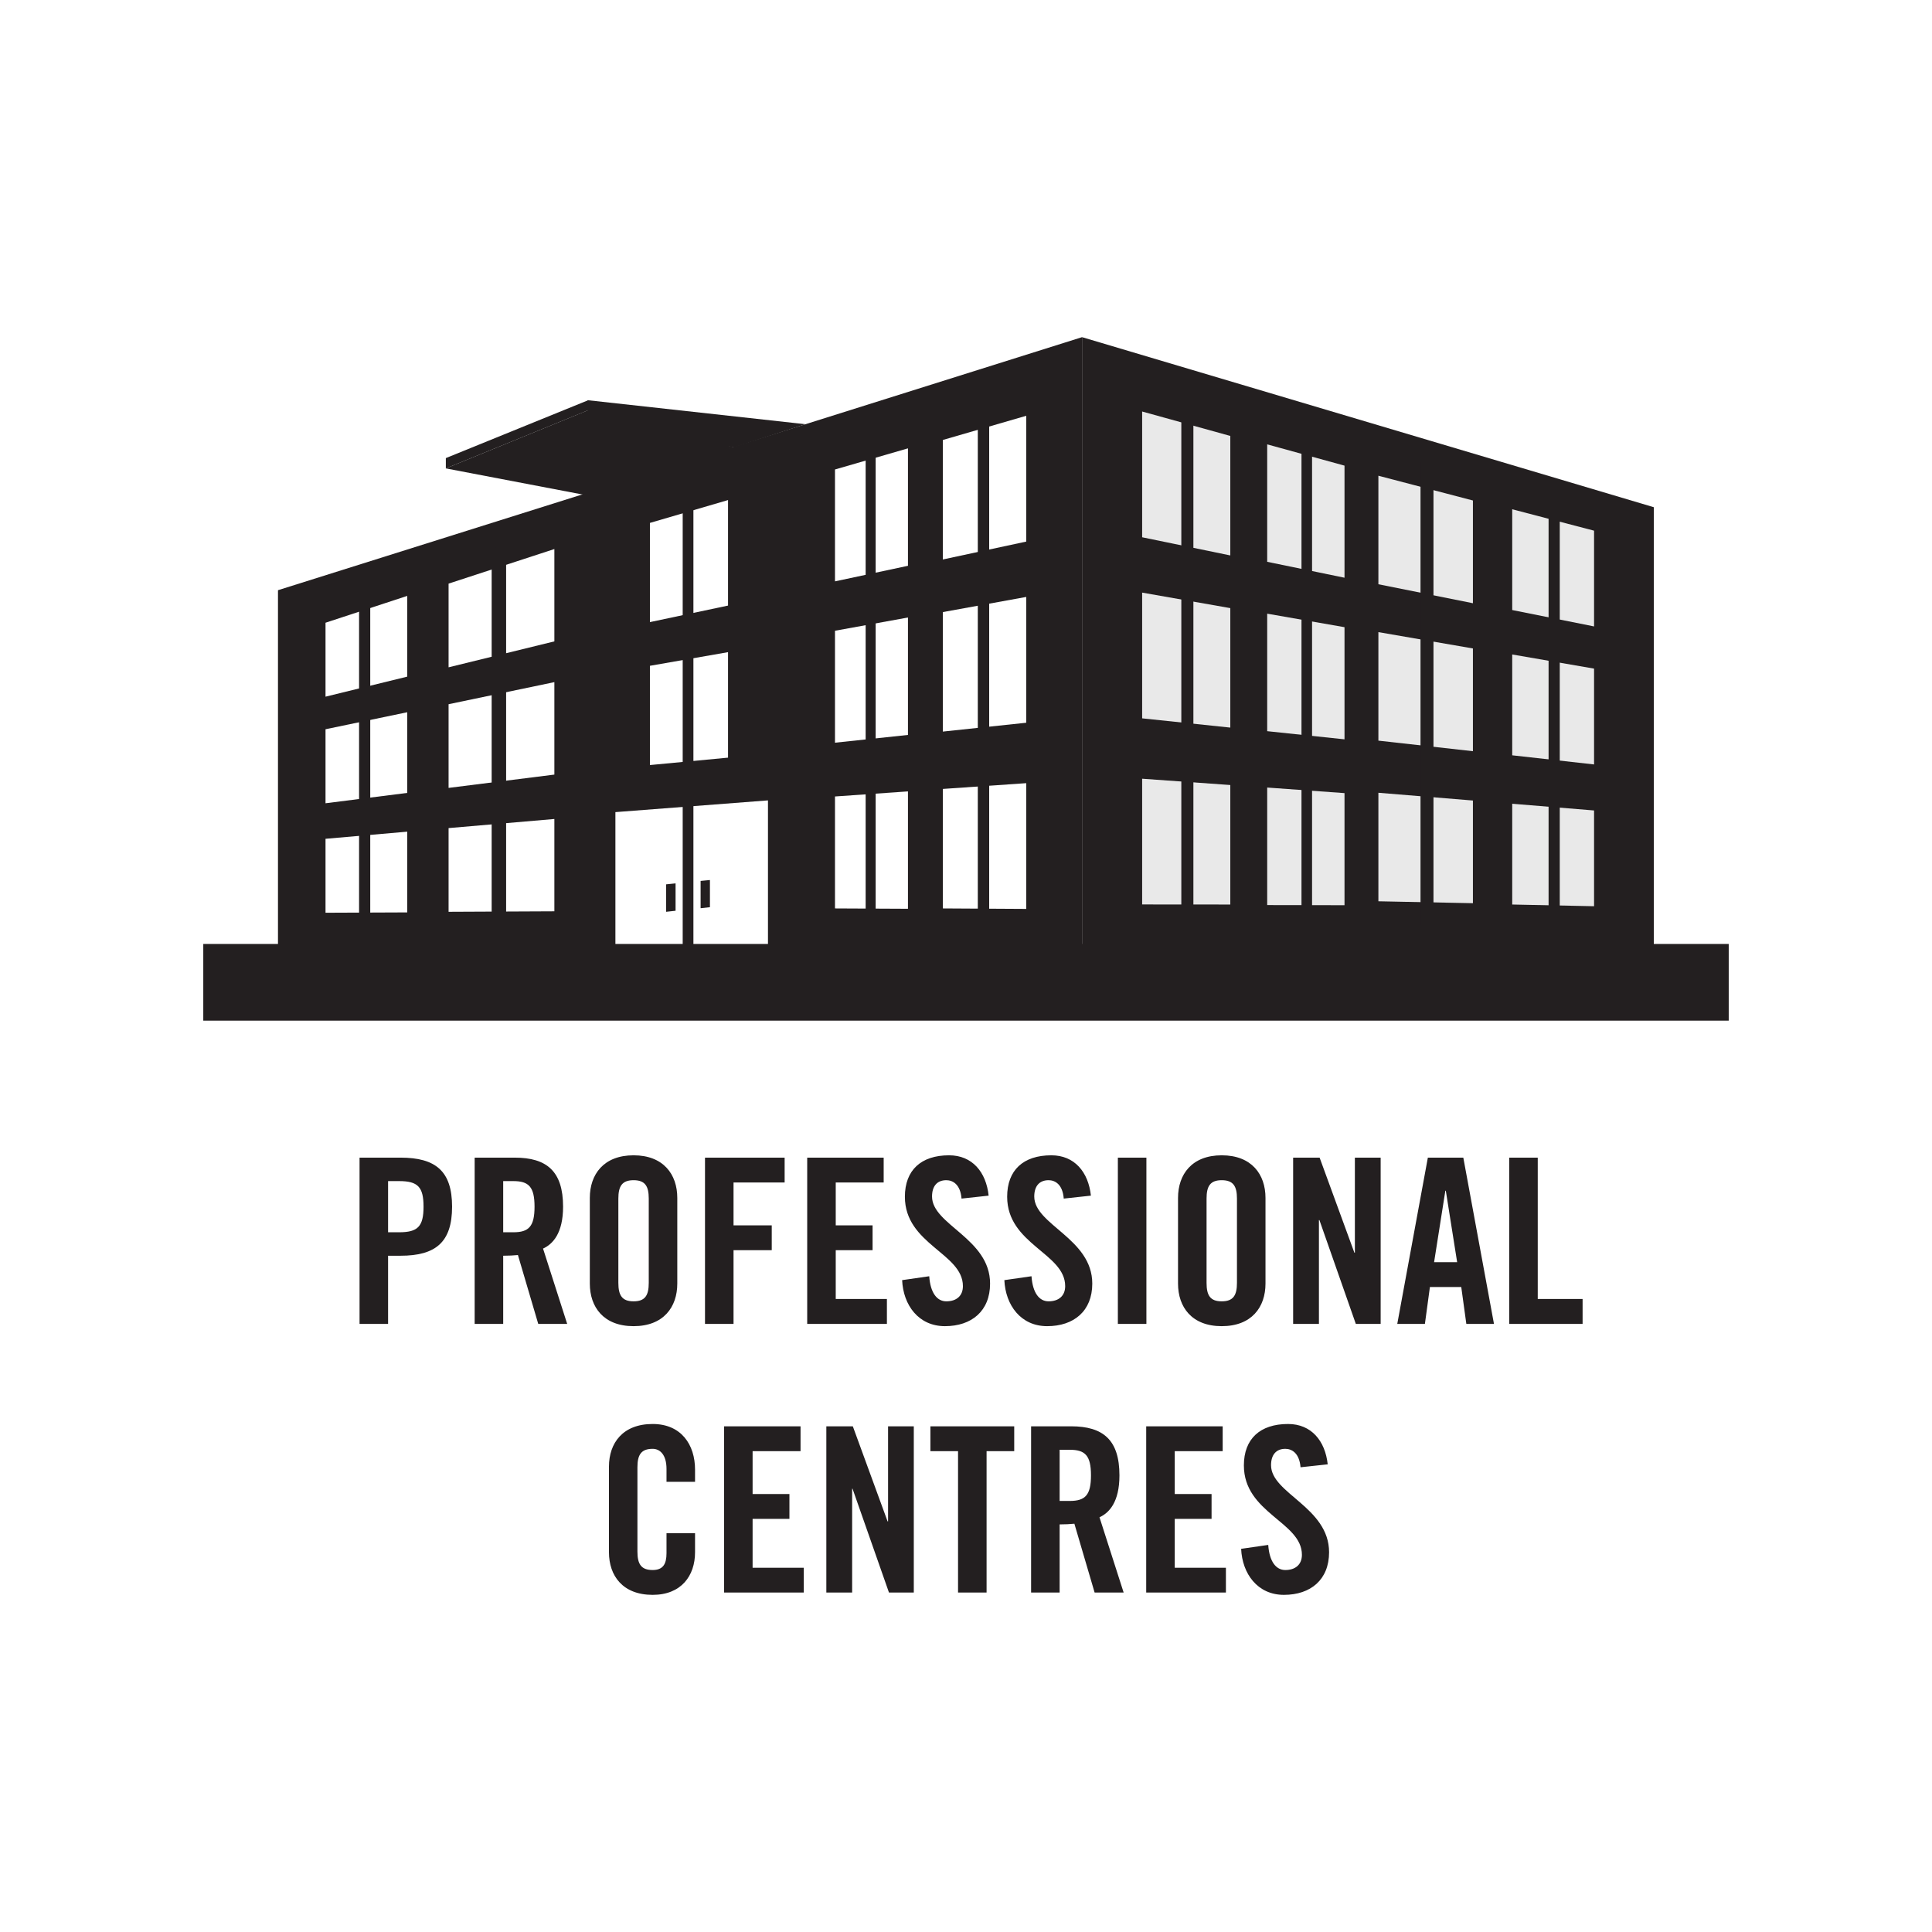
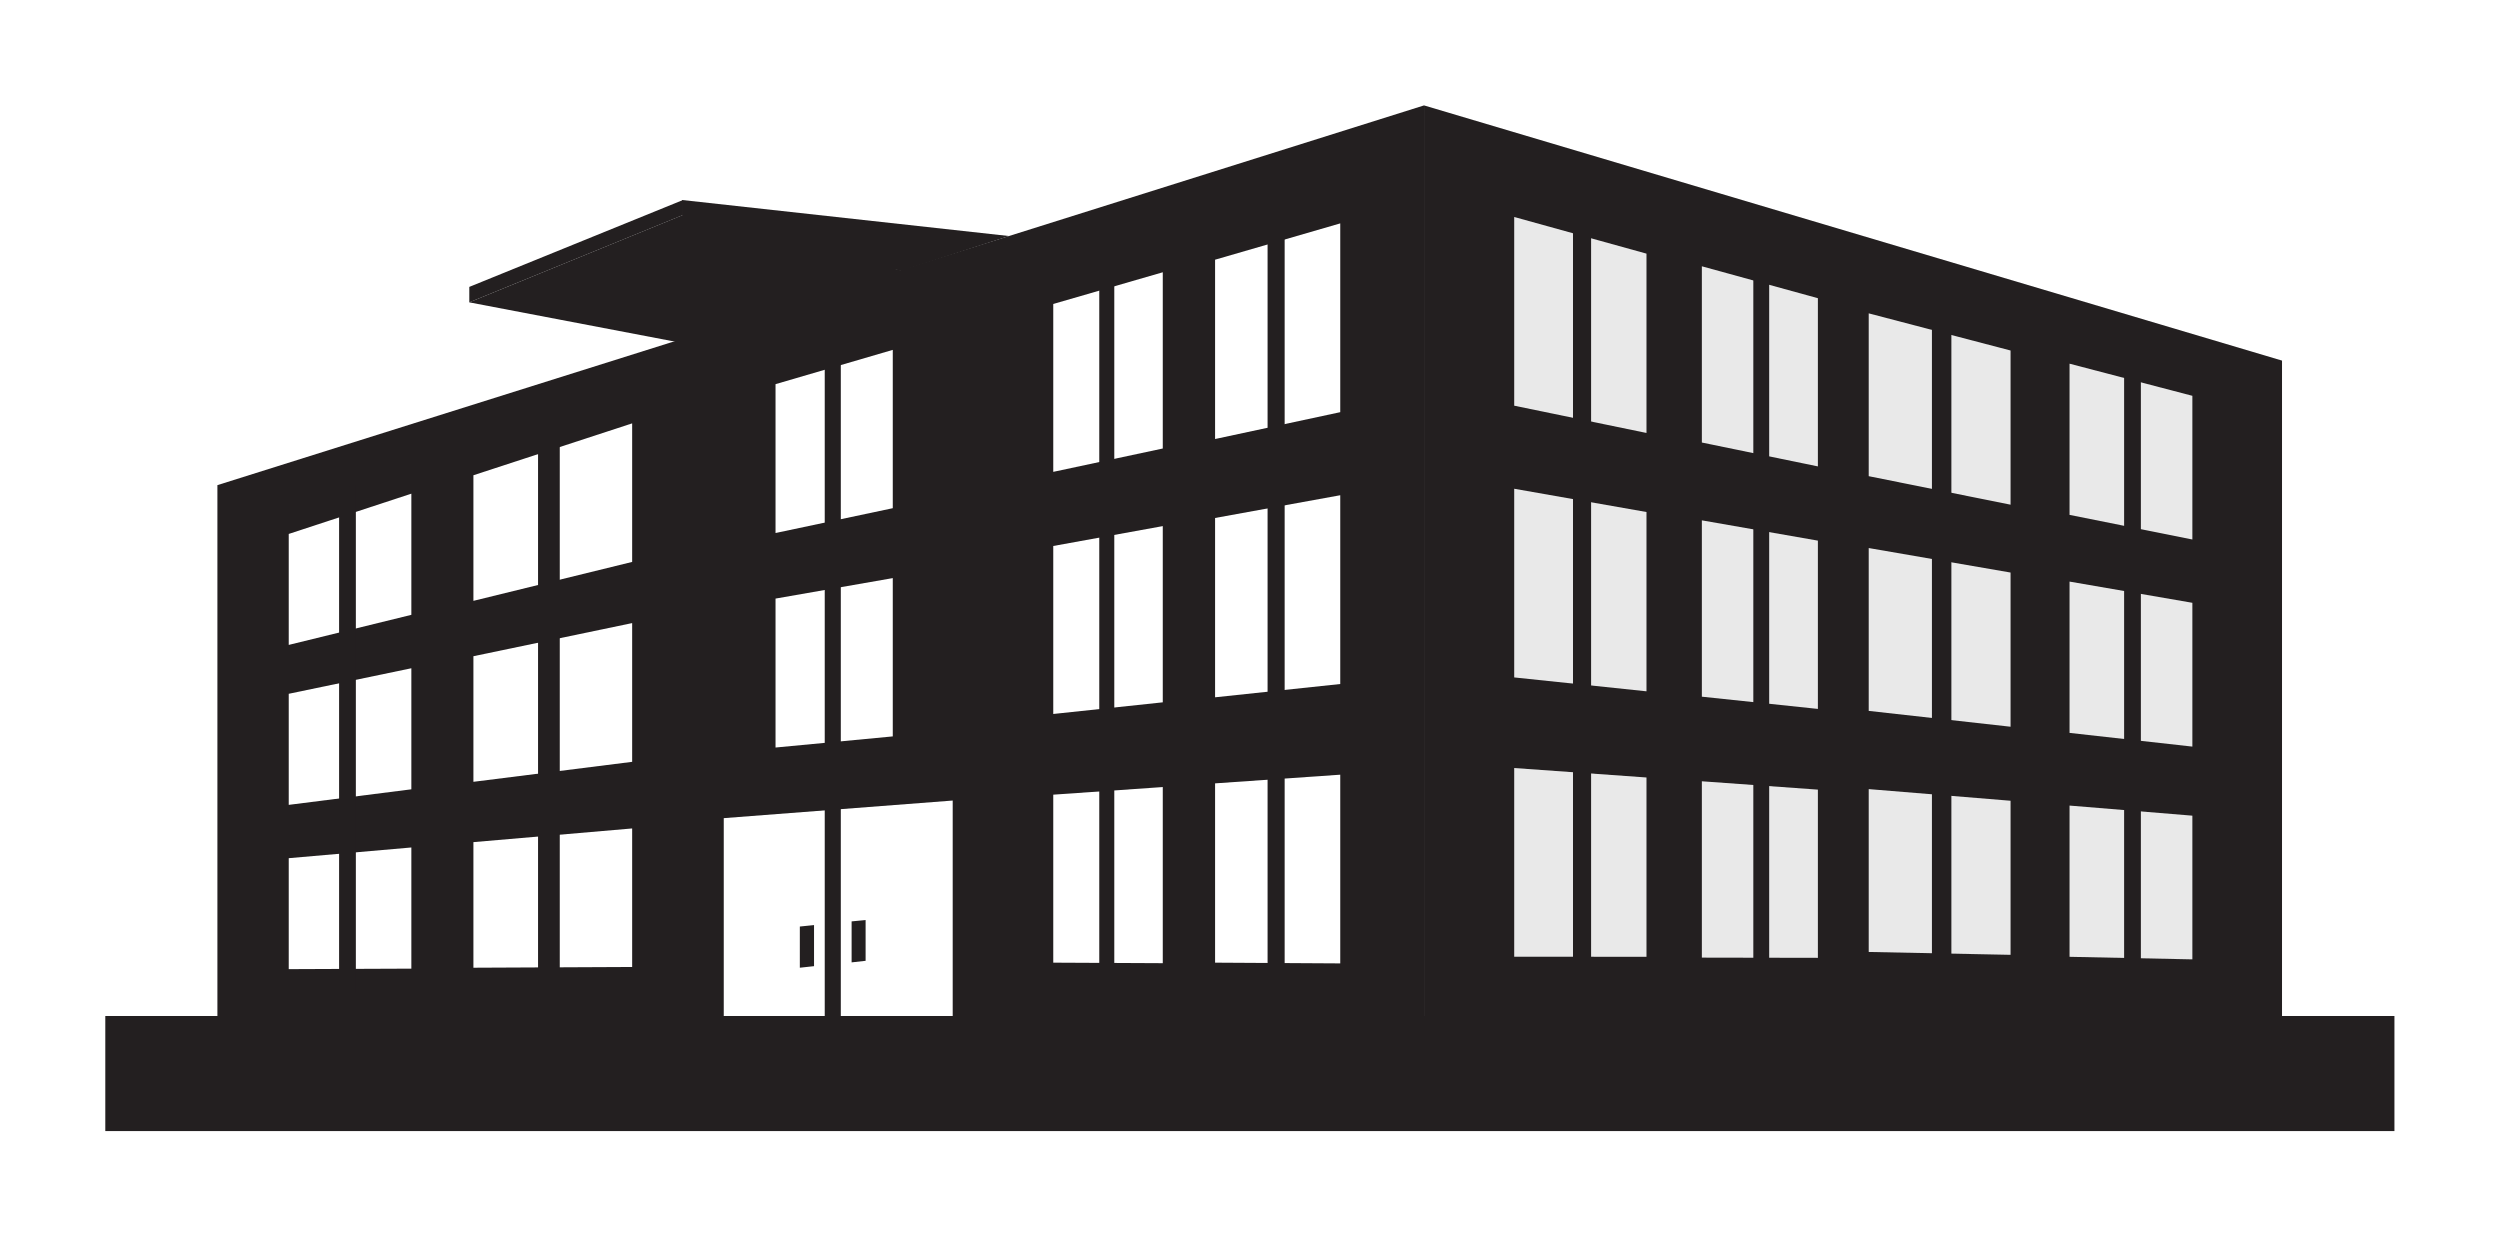
- <svg xmlns="http://www.w3.org/2000/svg" class="class-icon" viewBox="16.99 16.80 110.02 110.02">
+ <svg xmlns="http://www.w3.org/2000/svg" class="class-icon" viewBox="24.57 32 94.87 46.92">
  <path fill-rule="nonzero" fill="rgb(13.73%, 12.16%, 12.549%)" fill-opacity="1" d="M 78.609 36 L 78.609 70.953 L 111.168 70.938 L 111.168 45.684 " />
  <path fill-rule="nonzero" fill="rgb(91.364%, 91.206%, 91.246%)" fill-opacity="1" d="M 89.152 48.793 L 93.555 49.699 L 93.555 43.316 L 89.152 42.105 " />
  <path fill-rule="nonzero" fill="rgb(91.364%, 91.206%, 91.246%)" fill-opacity="1" d="M 89.152 58.438 L 93.555 58.902 L 93.555 52.516 L 89.152 51.746 " />
  <path fill-rule="nonzero" fill="rgb(91.364%, 91.206%, 91.246%)" fill-opacity="1" d="M 89.152 68.34 L 93.555 68.348 L 93.555 61.965 L 89.152 61.648 " />
  <path fill-rule="nonzero" fill="rgb(13.73%, 12.16%, 12.549%)" fill-opacity="1" d="M 91.105 69.754 L 91.707 69.746 L 91.707 41.242 L 91.105 41.066 " />
  <path fill-rule="nonzero" fill="rgb(91.364%, 91.206%, 91.246%)" fill-opacity="1" d="M 82.031 47.395 L 87.051 48.43 L 87.051 41.625 L 82.031 40.234 " />
  <path fill-rule="nonzero" fill="rgb(91.364%, 91.206%, 91.246%)" fill-opacity="1" d="M 82.031 57.707 L 87.051 58.234 L 87.051 51.43 L 82.031 50.547 " />
  <path fill-rule="nonzero" fill="rgb(91.364%, 91.206%, 91.246%)" fill-opacity="1" d="M 82.031 68.305 L 87.051 68.309 L 87.051 61.504 L 82.031 61.145 " />
  <path fill-rule="nonzero" fill="rgb(13.73%, 12.16%, 12.549%)" fill-opacity="1" d="M 84.262 69.836 L 84.949 69.797 L 84.949 39.371 L 84.262 39.191 " />
  <path fill-rule="nonzero" fill="rgb(91.364%, 91.206%, 91.246%)" fill-opacity="1" d="M 103.105 51.539 L 107.766 52.473 L 107.766 47.02 L 103.105 45.801 " />
  <path fill-rule="nonzero" fill="rgb(91.364%, 91.206%, 91.246%)" fill-opacity="1" d="M 103.105 59.812 L 107.766 60.332 L 107.766 54.875 L 103.105 54.07 " />
  <path fill-rule="nonzero" fill="rgb(91.364%, 91.206%, 91.246%)" fill-opacity="1" d="M 103.105 68.309 L 107.766 68.406 L 107.766 62.953 L 103.105 62.57 " />
  <path fill-rule="nonzero" fill="rgb(13.73%, 12.16%, 12.549%)" fill-opacity="1" d="M 105.176 69.555 L 105.812 69.562 L 105.812 45.168 L 105.176 44.992 " />
  <path fill-rule="nonzero" fill="rgb(91.364%, 91.206%, 91.246%)" fill-opacity="1" d="M 95.484 50.07 L 100.867 51.152 L 100.867 45.301 L 95.484 43.891 " />
  <path fill-rule="nonzero" fill="rgb(91.364%, 91.206%, 91.246%)" fill-opacity="1" d="M 95.484 58.977 L 100.867 59.578 L 100.867 53.727 L 95.484 52.797 " />
  <path fill-rule="nonzero" fill="rgb(91.364%, 91.206%, 91.246%)" fill-opacity="1" d="M 95.484 68.125 L 100.867 68.234 L 100.867 62.387 L 95.484 61.945 " />
  <path fill-rule="nonzero" fill="rgb(13.73%, 12.16%, 12.549%)" fill-opacity="1" d="M 97.883 69.492 L 98.621 69.477 L 98.621 43.27 L 97.883 43.09 " />
  <path fill-rule="nonzero" fill="rgb(13.73%, 12.16%, 12.549%)" fill-opacity="1" d="M 50.488 39.59 L 42.379 42.887 L 42.379 43.473 L 50.488 40.16 " />
  <path fill-rule="nonzero" fill="rgb(13.73%, 12.16%, 12.549%)" fill-opacity="1" d="M 50.48 40.16 L 42.375 43.473 L 50.434 45.012 L 58.793 42.27 " />
  <path fill-rule="nonzero" fill="rgb(13.73%, 12.16%, 12.549%)" fill-opacity="1" d="M 50.457 39.59 L 50.488 40.879 L 58.793 42.273 L 62.859 40.957 " />
  <path fill-rule="nonzero" fill="rgb(13.73%, 12.16%, 12.549%)" fill-opacity="1" d="M 78.609 36 L 32.82 50.41 L 32.82 70.727 L 78.609 70.703 " />
  <path fill-rule="nonzero" fill="rgb(100%, 100%, 100%)" fill-opacity="1" d="M 40.18 55.332 L 35.527 56.473 L 35.527 52.262 L 40.18 50.734 " />
  <path fill-rule="nonzero" fill="rgb(100%, 100%, 100%)" fill-opacity="1" d="M 40.18 61.953 L 35.527 62.543 L 35.527 58.328 L 40.18 57.359 " />
  <path fill-rule="nonzero" fill="rgb(100%, 100%, 100%)" fill-opacity="1" d="M 40.18 68.758 L 35.527 68.777 L 35.527 64.566 L 40.18 64.16 " />
  <path fill-rule="nonzero" fill="rgb(13.73%, 12.16%, 12.549%)" fill-opacity="1" d="M 37.438 50.586 L 37.438 69.711 L 38.074 69.719 L 38.074 50.363 " />
  <path fill-rule="nonzero" fill="rgb(100%, 100%, 100%)" fill-opacity="1" d="M 48.559 53.324 L 42.535 54.801 L 42.535 50.035 L 48.559 48.066 " />
  <path fill-rule="nonzero" fill="rgb(100%, 100%, 100%)" fill-opacity="1" d="M 48.559 60.91 L 42.535 61.668 L 42.535 56.902 L 48.559 55.645 " />
  <path fill-rule="nonzero" fill="rgb(100%, 100%, 100%)" fill-opacity="1" d="M 48.559 68.695 L 42.535 68.723 L 42.535 63.957 L 48.559 63.438 " />
  <path fill-rule="nonzero" fill="rgb(13.73%, 12.16%, 12.549%)" fill-opacity="1" d="M 44.988 48.039 L 44.988 69.781 L 45.812 69.809 L 45.812 47.77 " />
  <path fill-rule="nonzero" fill="rgb(100%, 100%, 100%)" fill-opacity="1" d="M 68.695 49.02 L 64.539 49.906 L 64.539 43.535 L 68.695 42.332 " />
  <path fill-rule="nonzero" fill="rgb(100%, 100%, 100%)" fill-opacity="1" d="M 68.695 58.652 L 64.539 59.094 L 64.539 52.719 L 68.695 51.965 " />
  <path fill-rule="nonzero" fill="rgb(100%, 100%, 100%)" fill-opacity="1" d="M 68.695 68.551 L 64.539 68.531 L 64.539 62.156 L 68.695 61.867 " />
  <path fill-rule="nonzero" fill="rgb(13.73%, 12.16%, 12.549%)" fill-opacity="1" d="M 66.285 41.461 L 66.285 69.938 L 66.855 69.949 L 66.855 41.285 " />
  <path fill-rule="nonzero" fill="rgb(100%, 100%, 100%)" fill-opacity="1" d="M 75.43 47.641 L 70.68 48.66 L 70.68 41.855 L 75.43 40.477 " />
  <path fill-rule="nonzero" fill="rgb(100%, 100%, 100%)" fill-opacity="1" d="M 75.43 57.957 L 70.68 58.461 L 70.68 51.656 L 75.43 50.793 " />
  <path fill-rule="nonzero" fill="rgb(100%, 100%, 100%)" fill-opacity="1" d="M 75.43 68.559 L 70.68 68.531 L 70.68 61.727 L 75.43 61.398 " />
  <path fill-rule="nonzero" fill="rgb(13.73%, 12.16%, 12.549%)" fill-opacity="1" d="M 72.672 39.605 L 72.672 70.035 L 73.32 70.074 L 73.32 39.43 " />
  <path fill-rule="nonzero" fill="rgb(100%, 100%, 100%)" fill-opacity="1" d="M 60.723 70.863 L 52.035 71.25 L 52.035 63.047 L 60.723 62.379 " />
  <path fill-rule="nonzero" fill="rgb(100%, 100%, 100%)" fill-opacity="1" d="M 58.449 51.285 L 54 52.227 L 54 46.578 L 58.449 45.277 " />
  <path fill-rule="nonzero" fill="rgb(100%, 100%, 100%)" fill-opacity="1" d="M 58.449 59.945 L 54 60.367 L 54 54.715 L 58.449 53.938 " />
  <path fill-rule="nonzero" fill="rgb(13.73%, 12.16%, 12.549%)" fill-opacity="1" d="M 55.867 44.633 L 55.867 70.832 L 56.477 70.812 L 56.477 44.391 " />
  <path fill-rule="nonzero" fill="rgb(13.73%, 12.16%, 12.549%)" fill-opacity="1" d="M 56.887 66.965 L 56.887 68.52 L 57.418 68.461 L 57.418 66.914 " />
  <path fill-rule="nonzero" fill="rgb(13.73%, 12.16%, 12.549%)" fill-opacity="1" d="M 54.922 67.16 L 54.922 68.723 L 55.461 68.664 L 55.461 67.105 " />
  <path fill-rule="nonzero" fill="rgb(13.73%, 12.16%, 12.549%)" fill-opacity="1" d="M 28.566 70.555 L 28.566 74.922 L 115.434 74.922 L 115.434 70.555 L 28.566 70.555 " />
-   <path fill-rule="nonzero" fill="rgb(13.73%, 12.16%, 12.549%)" fill-opacity="1" d="M 56.57 101.184 L 56.57 100.488 C 56.57 99.07 55.785 97.891 54.156 97.891 C 52.453 97.891 51.668 98.98 51.668 100.316 L 51.668 105.195 C 51.668 106.535 52.453 107.621 54.156 107.621 C 55.785 107.621 56.57 106.535 56.57 105.195 L 56.57 104.109 L 54.945 104.109 L 54.945 105.25 C 54.945 105.867 54.746 106.207 54.156 106.207 C 53.5 106.207 53.289 105.867 53.289 105.156 L 53.289 100.355 C 53.289 99.648 53.5 99.305 54.156 99.305 C 54.578 99.305 54.945 99.648 54.945 100.449 L 54.945 101.184 Z M 62.762 107.488 L 62.762 106.078 L 59.848 106.078 L 59.848 103.293 L 61.945 103.293 L 61.945 101.879 L 59.848 101.879 L 59.848 99.438 L 62.578 99.438 L 62.578 98.023 L 58.223 98.023 L 58.223 107.488 Z M 65.516 107.488 L 65.516 101.578 L 65.539 101.578 L 67.613 107.488 L 69.027 107.488 L 69.027 98.023 L 67.562 98.023 L 67.562 103.438 L 67.535 103.438 L 65.555 98.023 L 64.047 98.023 L 64.047 107.488 Z M 71.547 107.488 L 73.172 107.488 L 73.172 99.438 L 74.746 99.438 L 74.746 98.023 L 69.973 98.023 L 69.973 99.438 L 71.547 99.438 Z M 77.332 99.359 L 77.906 99.359 C 78.789 99.359 79.117 99.688 79.117 100.816 C 79.117 101.945 78.789 102.273 77.906 102.273 L 77.332 102.273 Z M 77.332 103.609 C 77.617 103.609 77.961 103.594 78.172 103.57 L 79.324 107.488 L 80.977 107.488 L 79.602 103.203 C 80.152 102.953 80.738 102.34 80.738 100.816 C 80.738 98.797 79.809 98.023 77.988 98.023 L 75.707 98.023 L 75.707 107.488 L 77.332 107.488 Z M 86.801 107.488 L 86.801 106.078 L 83.887 106.078 L 83.887 103.293 L 85.984 103.293 L 85.984 101.879 L 83.887 101.879 L 83.887 99.438 L 86.617 99.438 L 86.617 98.023 L 82.262 98.023 L 82.262 107.488 Z M 92.598 100.188 C 92.453 98.848 91.664 97.891 90.34 97.891 C 88.742 97.891 87.824 98.742 87.824 100.25 C 87.824 102.969 91.129 103.465 91.129 105.34 C 91.129 105.906 90.746 106.207 90.184 106.207 C 89.66 106.207 89.277 105.734 89.211 104.777 L 87.668 105 C 87.73 106.414 88.598 107.621 90.105 107.621 C 91.625 107.621 92.676 106.758 92.676 105.195 C 92.676 102.625 89.371 101.852 89.371 100.238 C 89.371 99.648 89.66 99.305 90.184 99.305 C 90.551 99.305 90.984 99.543 91.051 100.355 L 92.598 100.188 " />
-   <path fill-rule="nonzero" fill="rgb(13.73%, 12.16%, 12.549%)" fill-opacity="1" d="M 39.09 84.059 L 39.719 84.059 C 40.781 84.059 41.109 84.387 41.109 85.516 C 41.109 86.645 40.781 86.973 39.719 86.973 L 39.09 86.973 Z M 39.09 92.191 L 39.09 88.309 L 39.797 88.309 C 41.805 88.309 42.734 87.535 42.734 85.516 C 42.734 83.496 41.805 82.723 39.797 82.723 L 37.465 82.723 L 37.465 92.191 Z M 45.645 84.059 L 46.223 84.059 C 47.102 84.059 47.43 84.387 47.43 85.516 C 47.43 86.645 47.102 86.973 46.223 86.973 L 45.645 86.973 Z M 45.645 88.309 C 45.934 88.309 46.277 88.293 46.484 88.27 L 47.641 92.191 L 49.289 92.191 L 47.914 87.902 C 48.465 87.652 49.055 87.035 49.055 85.516 C 49.055 83.496 48.125 82.723 46.301 82.723 L 44.02 82.723 L 44.02 92.191 L 45.645 92.191 Z M 50.578 89.895 C 50.578 91.234 51.363 92.32 53.07 92.32 C 54.773 92.32 55.559 91.234 55.559 89.895 L 55.559 85.016 C 55.559 83.68 54.773 82.59 53.07 82.59 C 51.363 82.59 50.578 83.68 50.578 85.016 Z M 52.203 85.055 C 52.203 84.348 52.414 84.008 53.07 84.008 C 53.727 84.008 53.934 84.348 53.934 85.055 L 53.934 89.855 C 53.934 90.566 53.727 90.906 53.07 90.906 C 52.414 90.906 52.203 90.566 52.203 89.855 Z M 58.762 92.191 L 58.762 87.992 L 60.938 87.992 L 60.938 86.578 L 58.762 86.578 L 58.762 84.137 L 61.672 84.137 L 61.672 82.723 L 57.137 82.723 L 57.137 92.191 Z M 67.496 92.191 L 67.496 90.773 L 64.582 90.773 L 64.582 87.992 L 66.68 87.992 L 66.68 86.578 L 64.582 86.578 L 64.582 84.137 L 67.312 84.137 L 67.312 82.723 L 62.957 82.723 L 62.957 92.191 Z M 73.289 84.887 C 73.148 83.547 72.359 82.59 71.035 82.59 C 69.438 82.59 68.52 83.441 68.52 84.949 C 68.52 87.664 71.824 88.164 71.824 90.039 C 71.824 90.605 71.445 90.906 70.879 90.906 C 70.355 90.906 69.973 90.434 69.906 89.477 L 68.363 89.699 C 68.426 91.117 69.293 92.32 70.801 92.32 C 72.32 92.32 73.371 91.457 73.371 89.895 C 73.371 87.324 70.066 86.551 70.066 84.938 C 70.066 84.348 70.352 84.008 70.879 84.008 C 71.246 84.008 71.68 84.242 71.746 85.055 Z M 79.113 84.887 C 78.969 83.547 78.184 82.59 76.859 82.59 C 75.258 82.59 74.344 83.441 74.344 84.949 C 74.344 87.664 77.648 88.164 77.648 90.039 C 77.648 90.605 77.266 90.906 76.703 90.906 C 76.176 90.906 75.797 90.434 75.73 89.477 L 74.184 89.699 C 74.25 91.117 75.113 92.32 76.621 92.32 C 78.145 92.32 79.191 91.457 79.191 89.895 C 79.191 87.324 75.887 86.551 75.887 84.938 C 75.887 84.348 76.176 84.008 76.703 84.008 C 77.07 84.008 77.504 84.242 77.566 85.055 Z M 82.273 92.191 L 82.273 82.723 L 80.648 82.723 L 80.648 92.191 Z M 84.074 89.895 C 84.074 91.234 84.859 92.32 86.562 92.32 C 88.27 92.32 89.055 91.234 89.055 89.895 L 89.055 85.016 C 89.055 83.68 88.27 82.59 86.562 82.59 C 84.859 82.59 84.074 83.68 84.074 85.016 Z M 85.699 85.055 C 85.699 84.348 85.906 84.008 86.562 84.008 C 87.219 84.008 87.43 84.348 87.43 85.055 L 87.43 89.855 C 87.43 90.566 87.219 90.906 86.562 90.906 C 85.906 90.906 85.699 90.566 85.699 89.855 Z M 92.098 92.191 L 92.098 86.277 L 92.125 86.277 L 94.199 92.191 L 95.613 92.191 L 95.613 82.723 L 94.145 82.723 L 94.145 88.137 L 94.117 88.137 L 92.137 82.723 L 90.629 82.723 L 90.629 92.191 Z M 99.297 84.609 L 99.324 84.609 L 99.969 88.676 L 98.656 88.676 Z M 98.418 90.09 L 100.203 90.09 L 100.492 92.191 L 102.066 92.191 L 100.32 82.723 L 98.301 82.723 L 96.559 92.191 L 98.133 92.191 Z M 107.113 92.191 L 107.113 90.773 L 104.559 90.773 L 104.559 82.723 L 102.934 82.723 L 102.934 92.191 L 107.113 92.191 " />
</svg>
